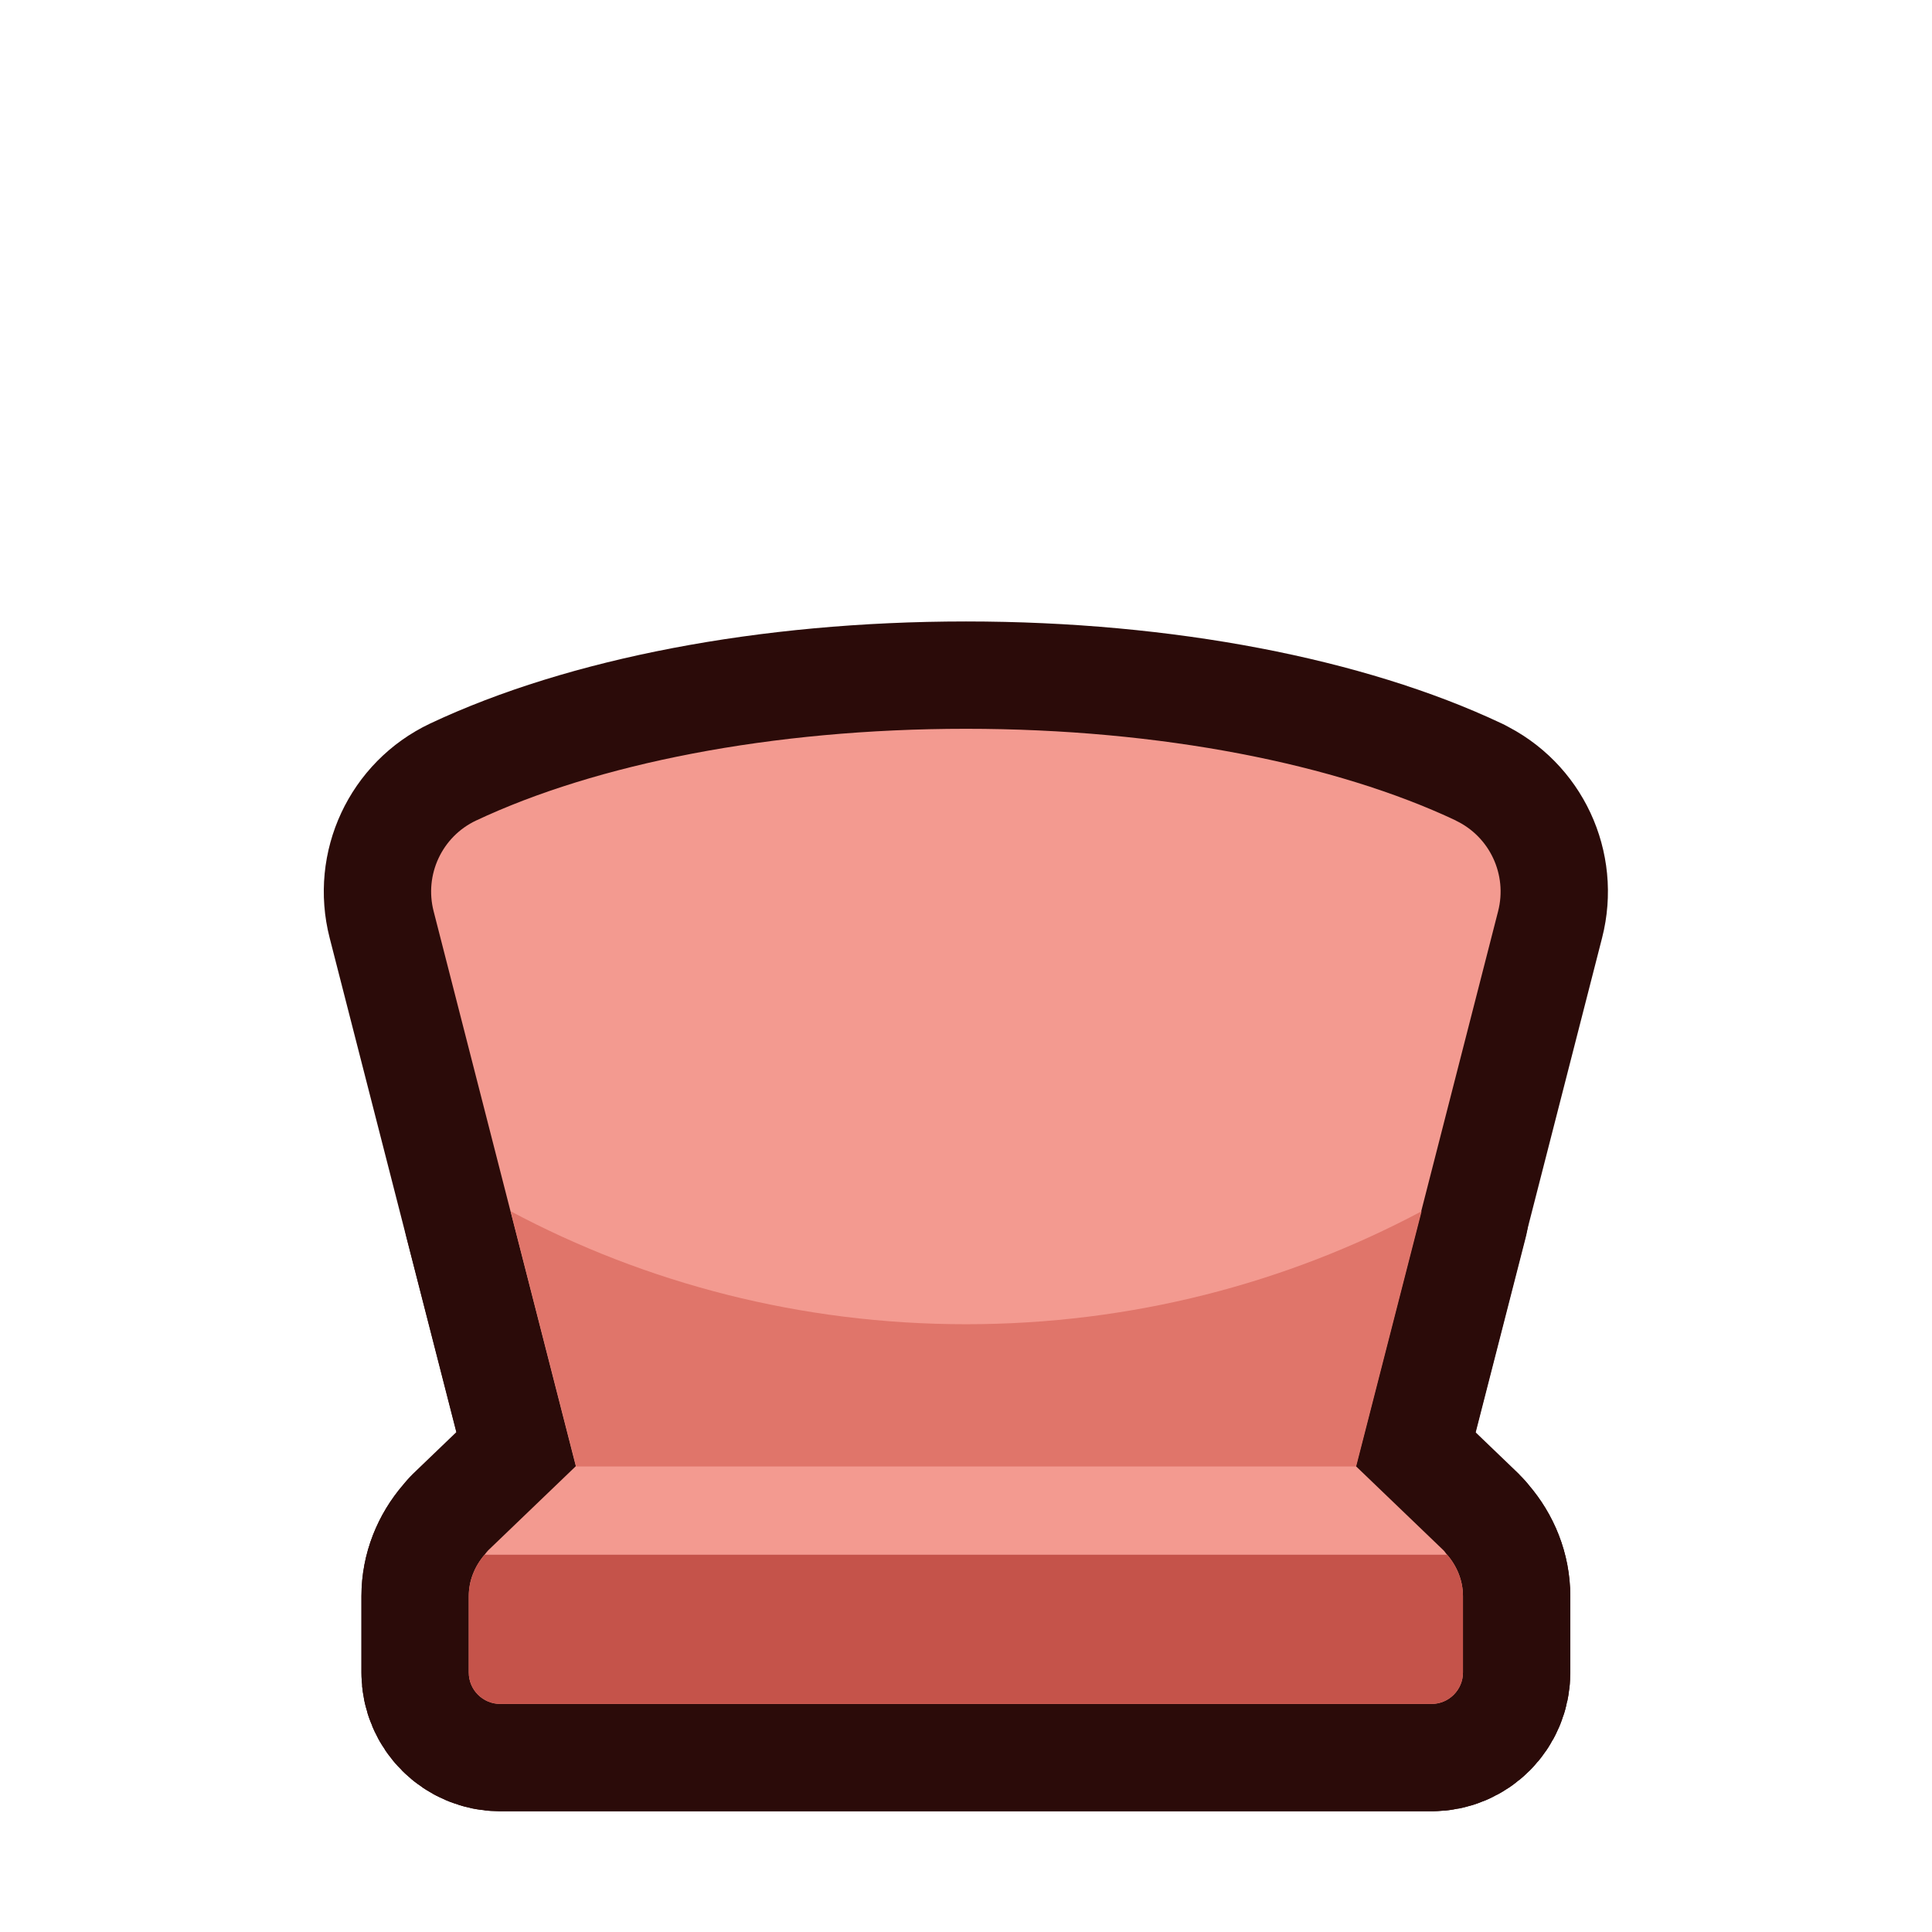
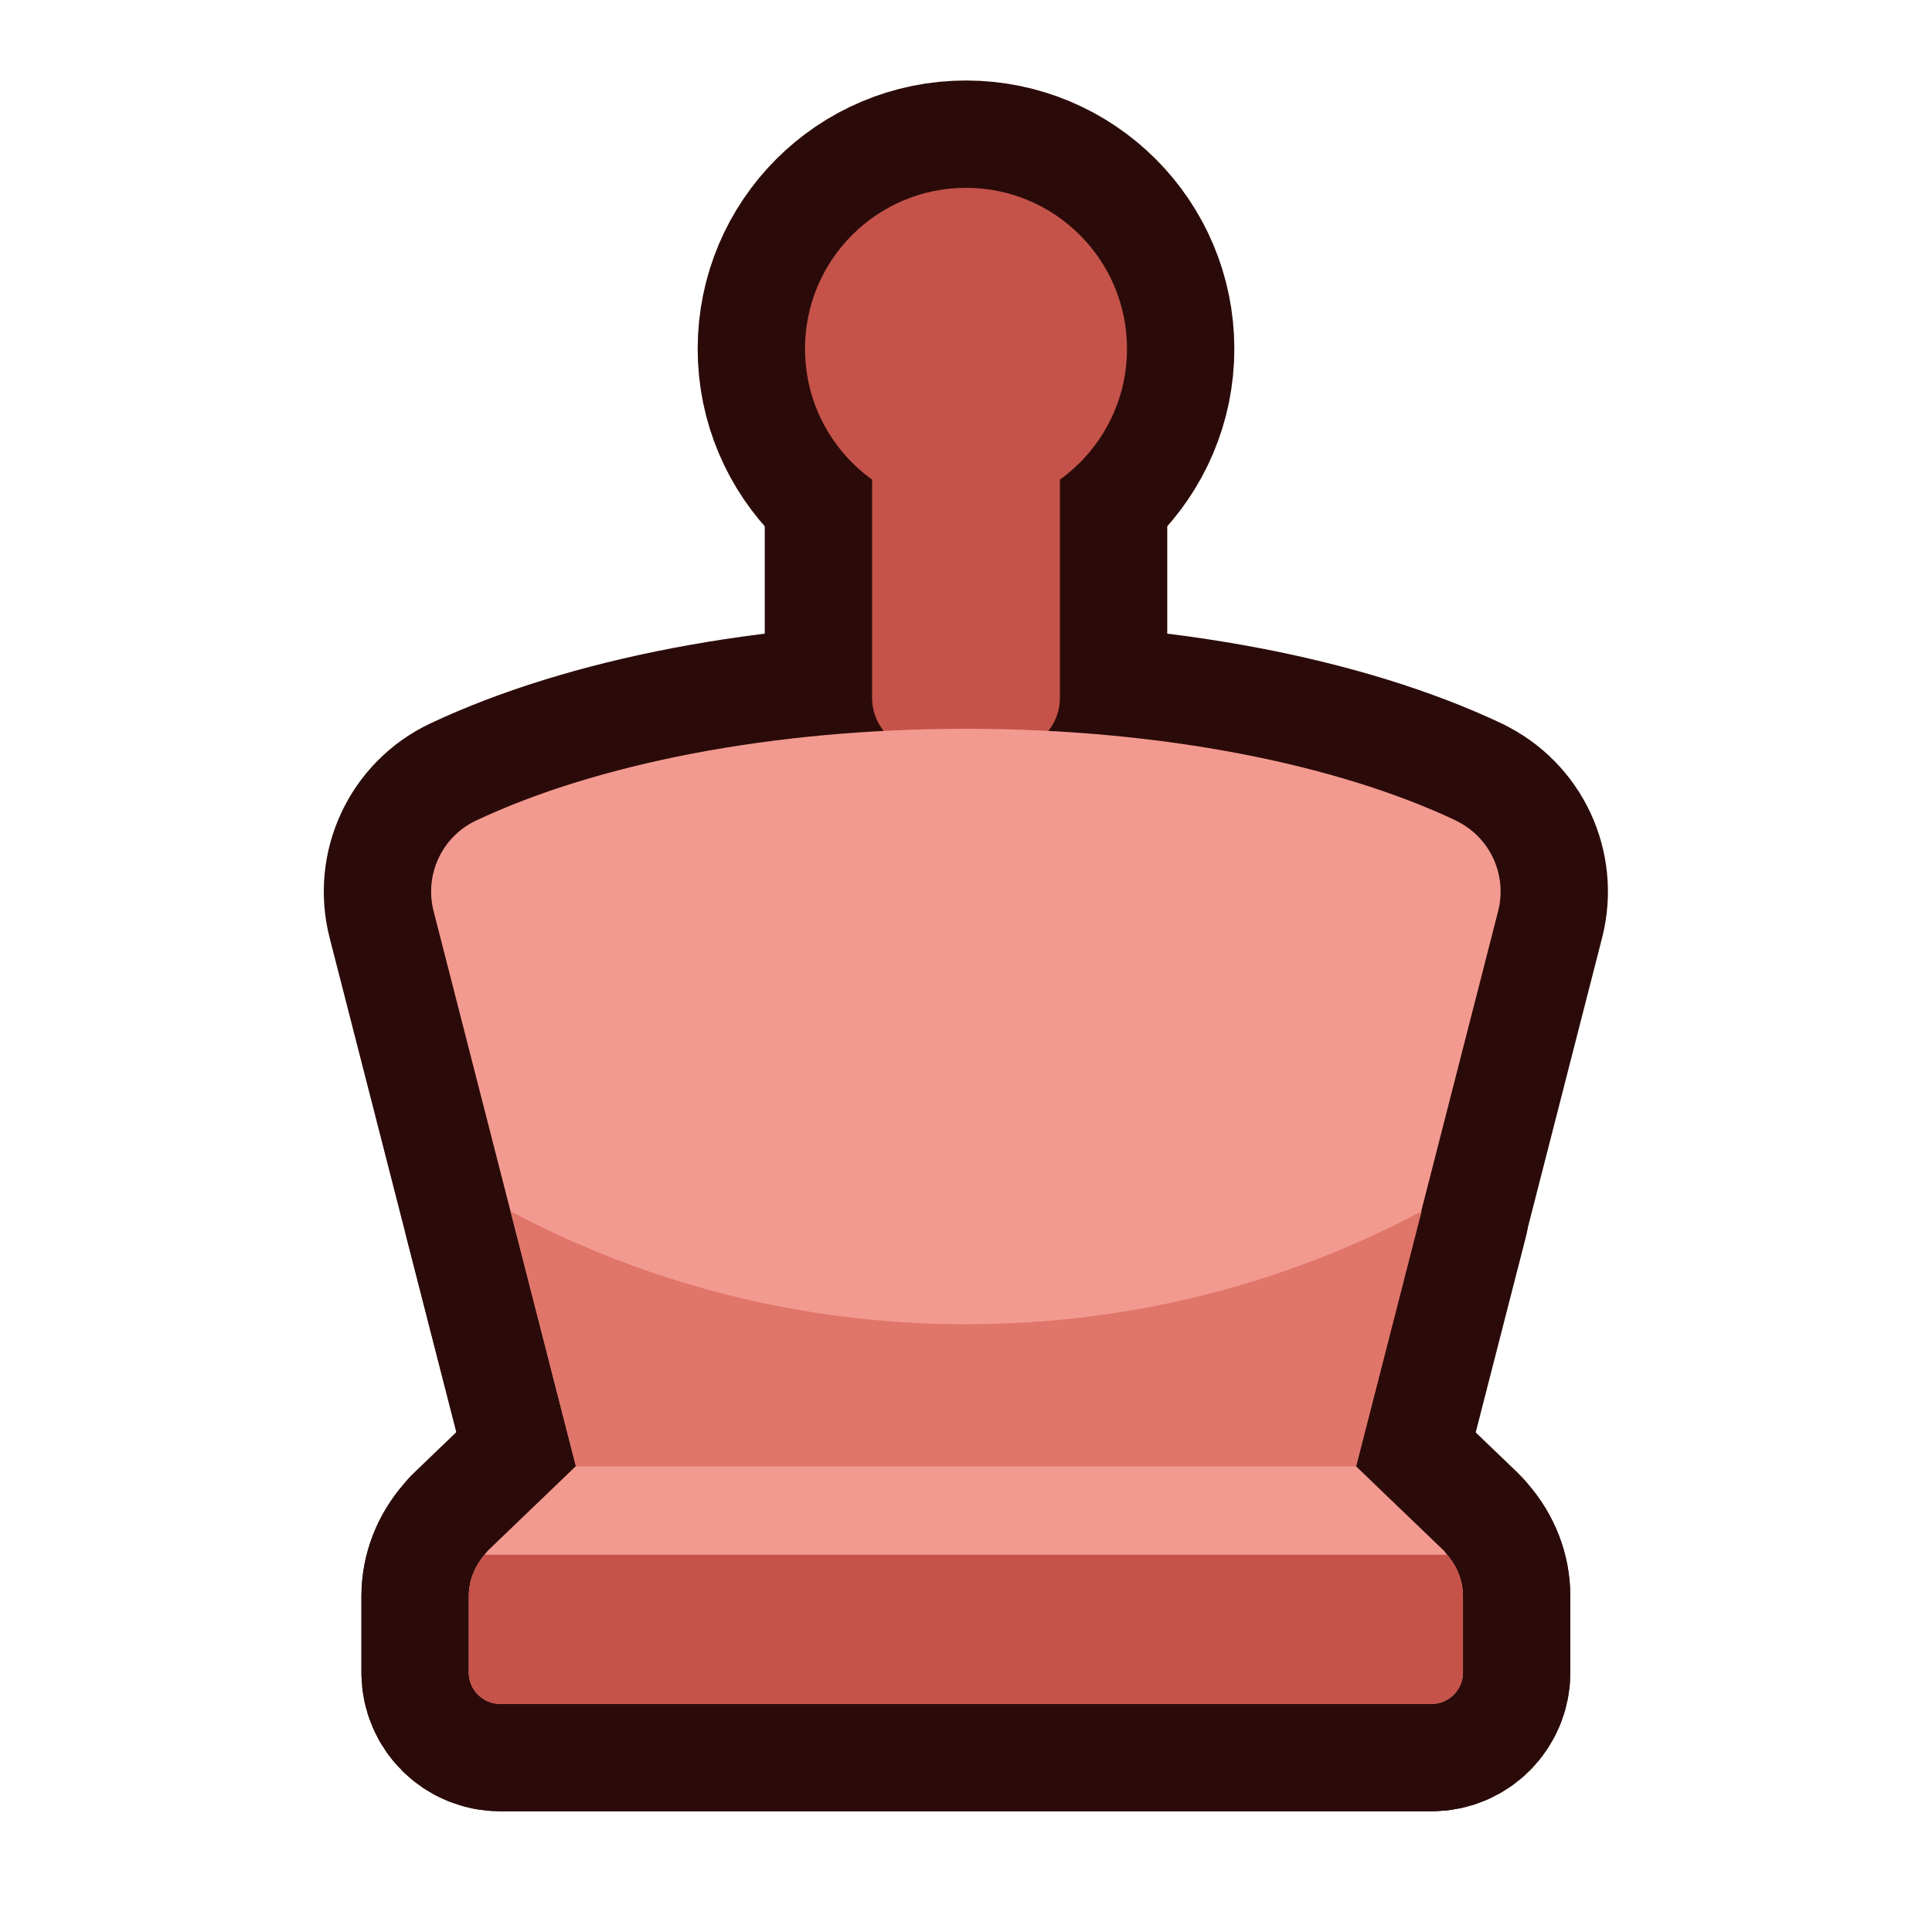
<svg xmlns="http://www.w3.org/2000/svg" style="color-scheme:light only" viewBox="0 0 72 72">
  <defs>
    <g id="p">
+       <circle cx="36" cy="13" r="6" style="fill:#c5534a" />
+       <rect x="32.5" y="16" width="7" height="12" rx="2" style="fill:#c5534a" />
      <path d="M54.26 30.58c-4.45-2.1-10.98-3.42-18.26-3.42s-13.8 1.32-18.26 3.42c-1.27.6-1.93 2.02-1.58 3.38l5.3 20.68-3.27 3.14c-.05.05-.09.11-.13.16-.37.43-.59.97-.59 1.54v2.85c0 .65.53 1.17 1.17 1.17h34.71c.65 0 1.17-.53 1.17-1.17v-2.85c0-.57-.22-1.11-.59-1.54-.05-.05-.08-.11-.13-.16l-3.27-3.14 5.3-20.68c.35-1.36-.31-2.78-1.58-3.38Z" style="fill:#f39a90" />
      <path d="M36 49.35c-6.16 0-11.94-1.53-16.97-4.21l2.44 9.51h29.07l2.44-9.51c-5.03 2.68-10.81 4.21-16.97 4.21Z" style="fill:#e0756a" />
      <path d="M17.47 62.33c0 .65.53 1.17 1.17 1.17h34.71c.65 0 1.17-.53 1.17-1.17v-2.85c0-.57-.22-1.11-.59-1.54H18.06c-.37.43-.59.97-.59 1.54z" style="fill:#c5534a" />
    </g>
  </defs>
  <use href="#p" stroke="#2b0b09" stroke-width="8" stroke-linejoin="round" stroke-linecap="round" />
  <use href="#p" />
</svg>
